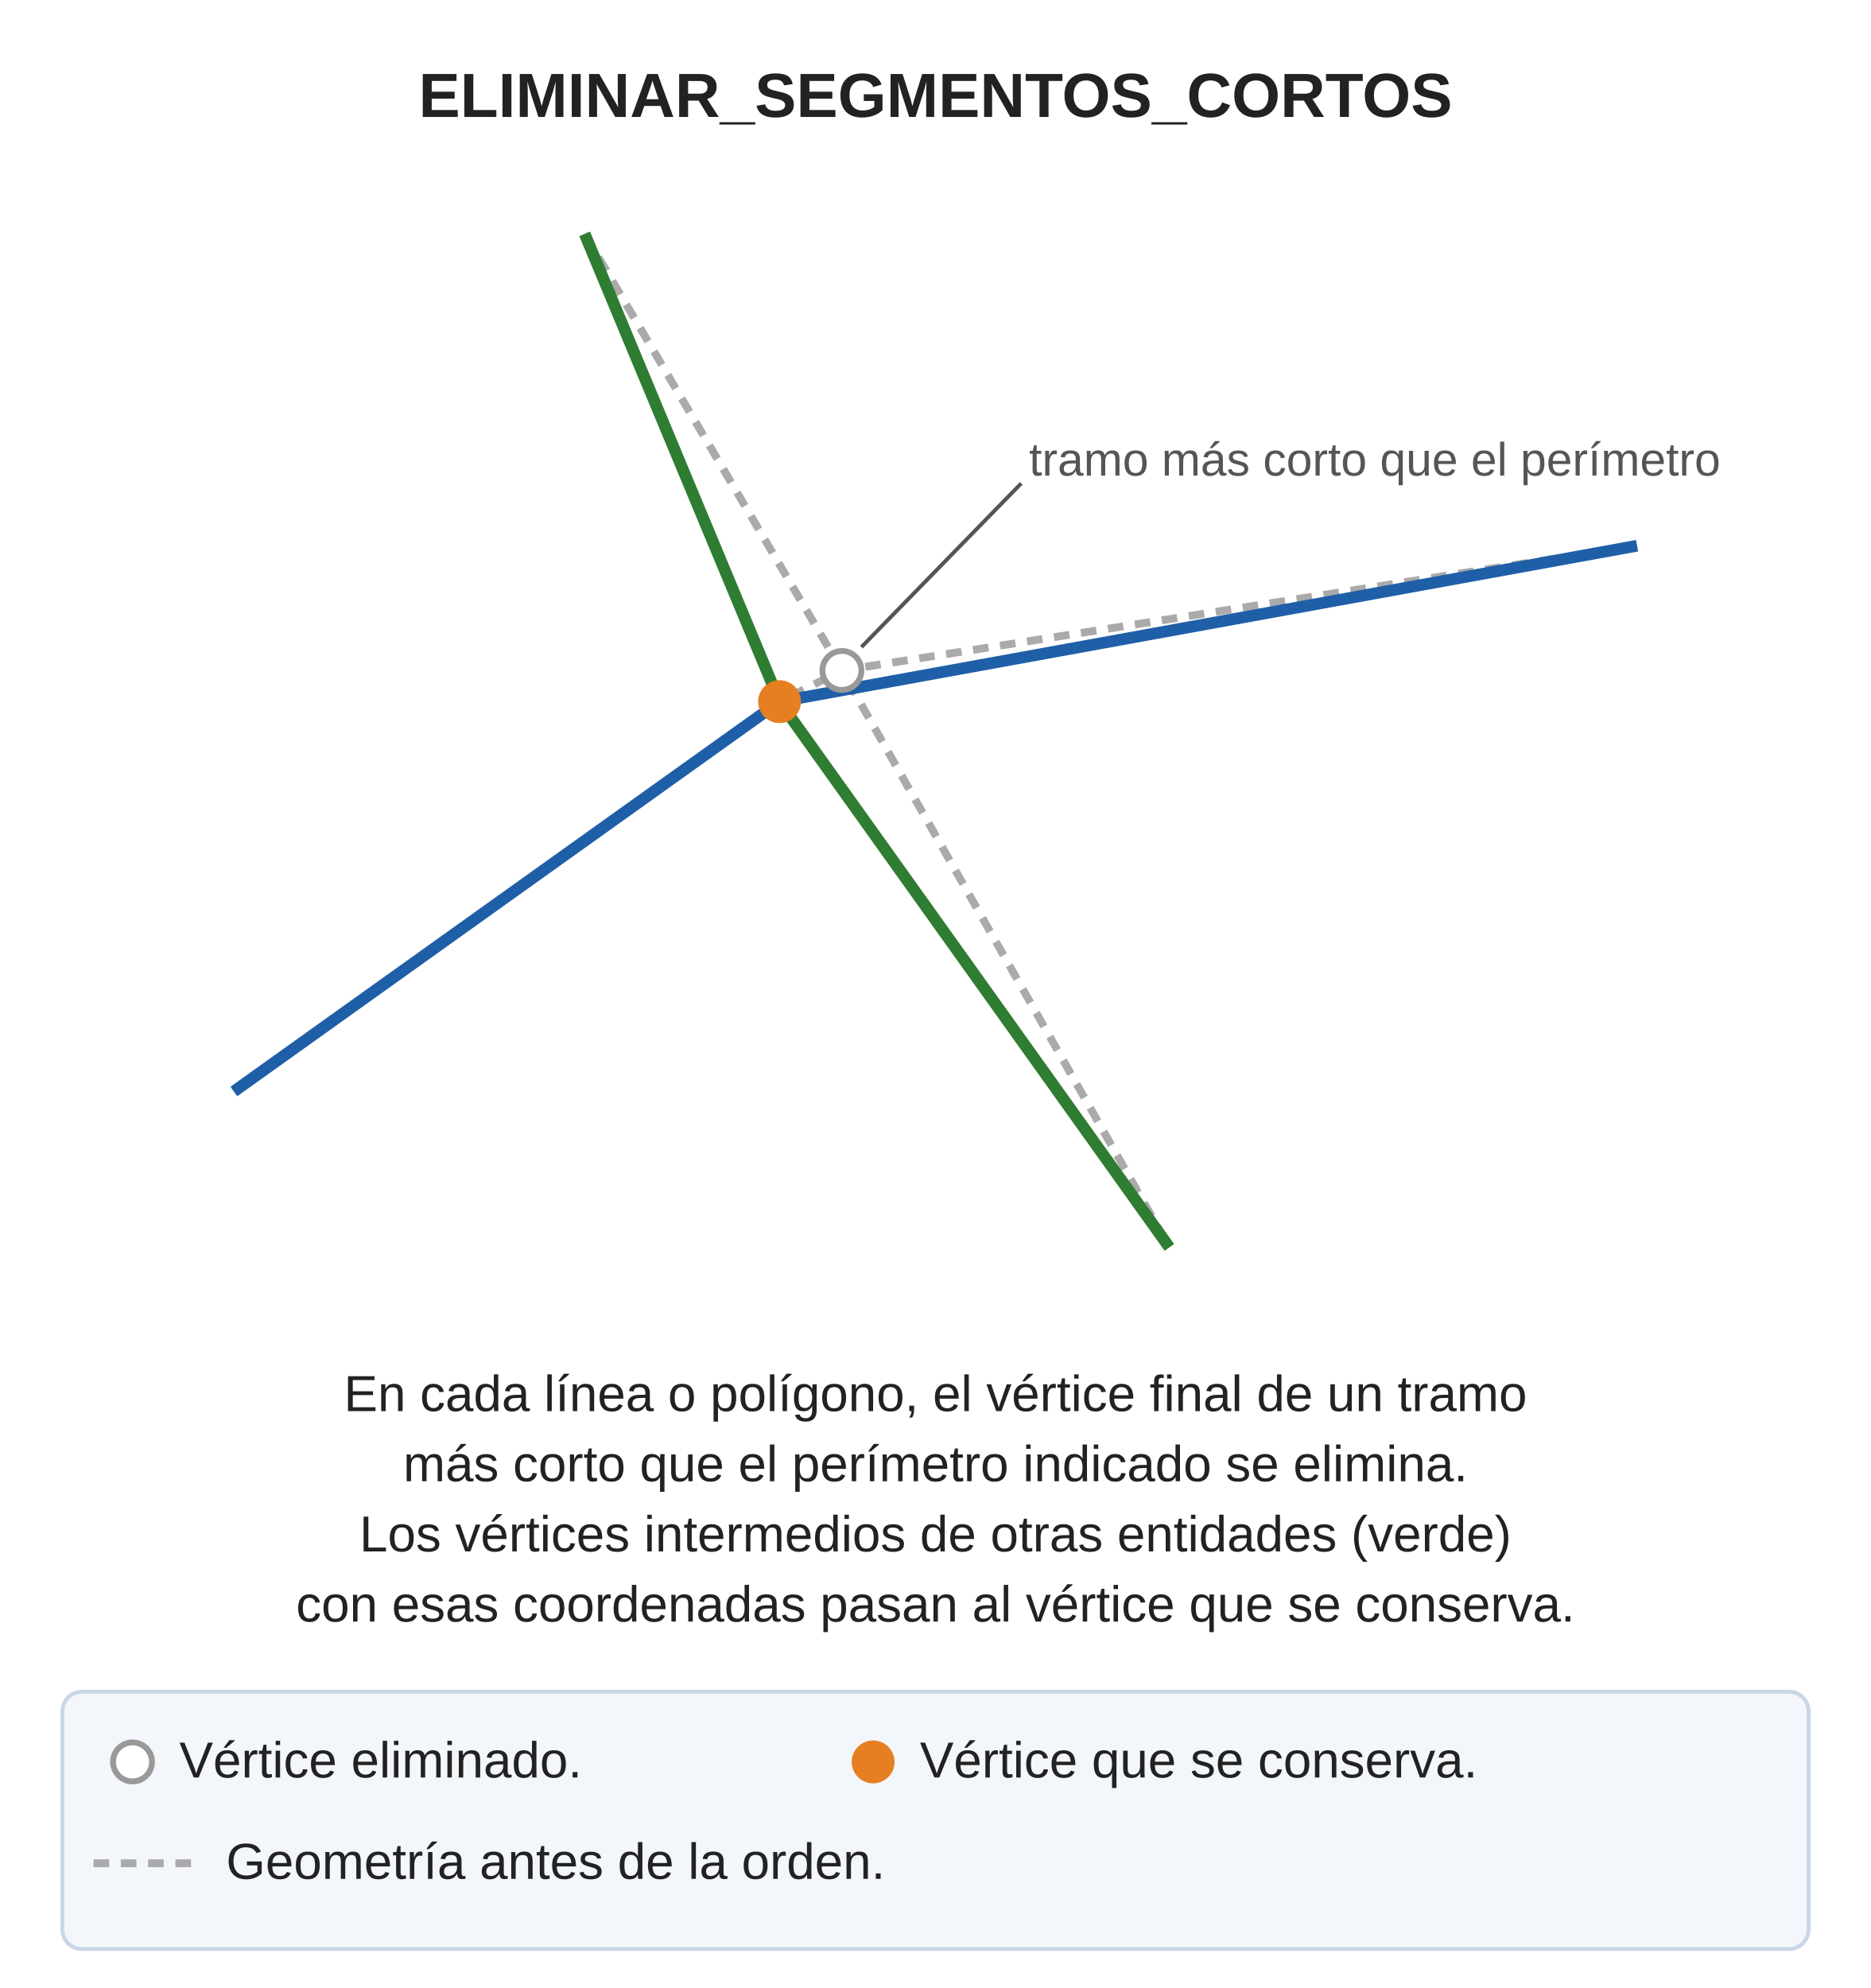
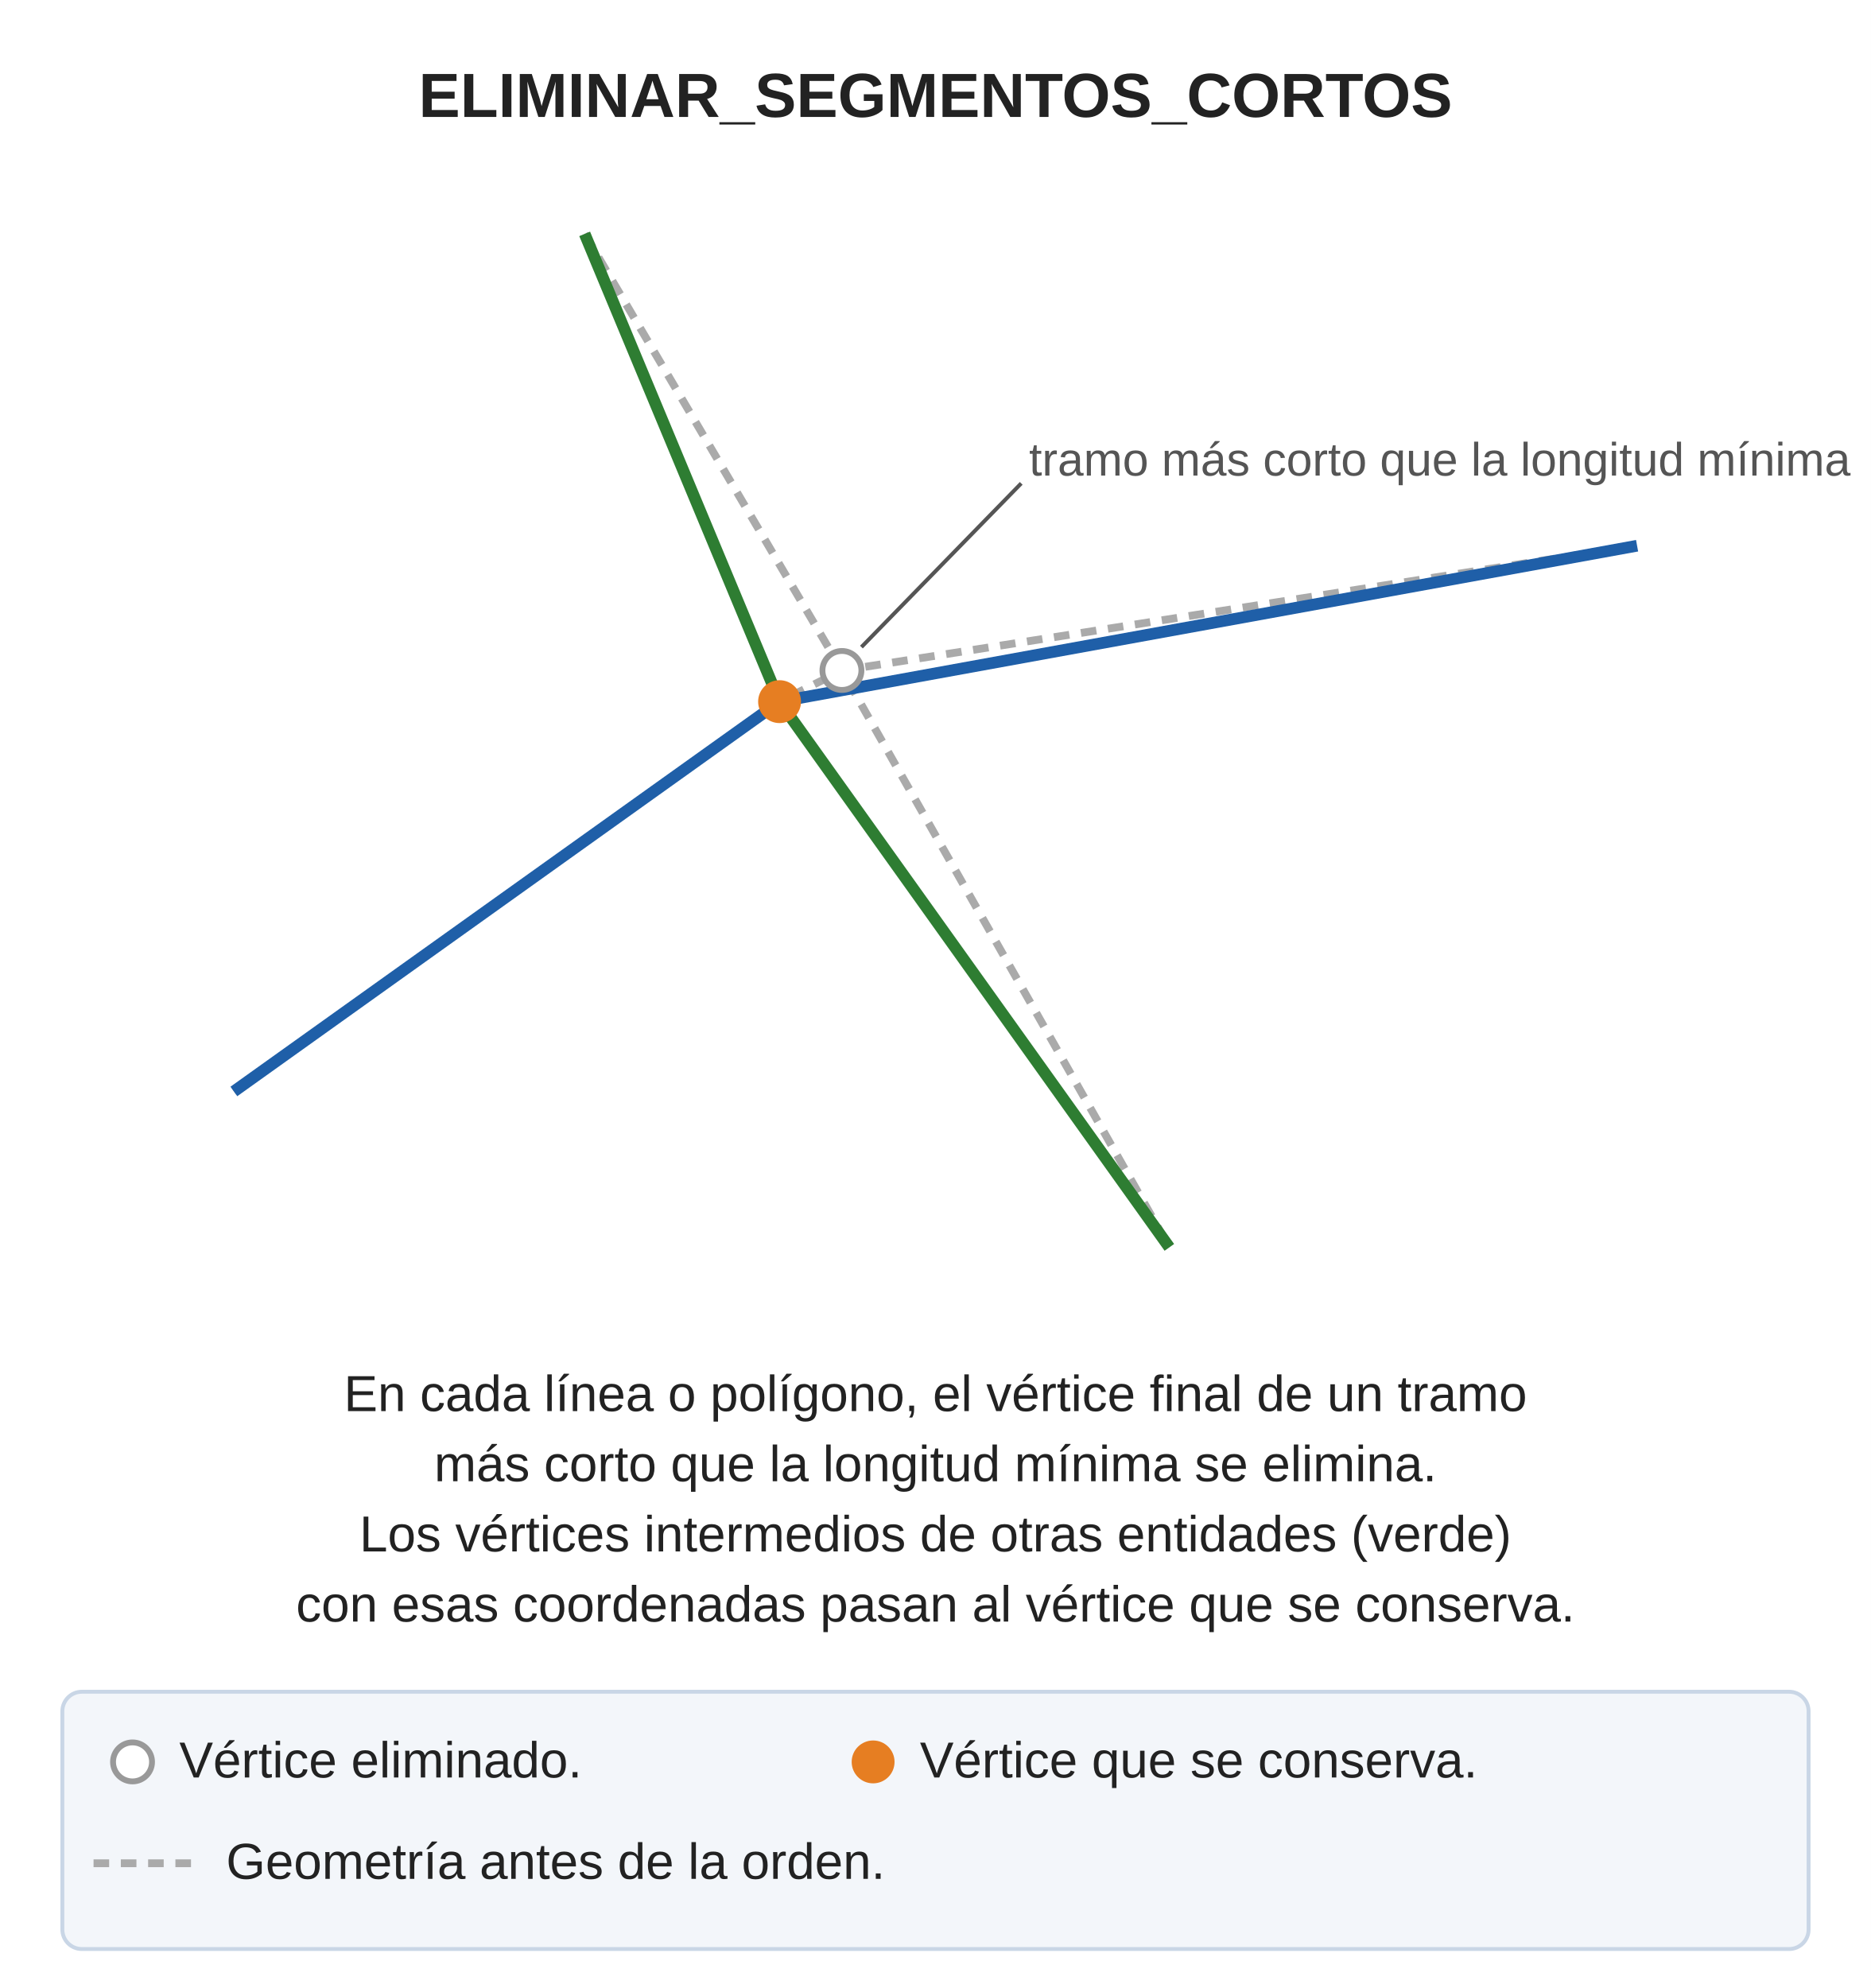
<svg xmlns="http://www.w3.org/2000/svg" width="480" height="510" viewBox="0 0 480 510" font-family="Segoe UI, Arial, sans-serif" font-size="13">
  <defs>
    <g id="viejo">
      <circle r="5" fill="#fff" stroke="#999" stroke-width="1.5" />
    </g>
    <g id="nuevo">
      <circle r="5.5" fill="#e67e22" />
    </g>
  </defs>
  <rect width="480" height="510" fill="#ffffff" />
  <text x="240" y="30" text-anchor="middle" font-size="16" font-weight="bold" fill="#222">ELIMINAR_SEGMENTOS_CORTOS</text>
  <polyline points="60,280 200,180 216,172 420,140" fill="none" stroke="#aaa" stroke-width="2" stroke-dasharray="4 3" />
  <polyline points="150,60 216,172 300,320" fill="none" stroke="#aaa" stroke-width="2" stroke-dasharray="4 3" />
  <polyline points="60,280 200,180 420,140" fill="none" stroke="#1f5fa8" stroke-width="3" />
  <polyline points="150,60 200,180 300,320" fill="none" stroke="#2e7d32" stroke-width="3" />
  <use href="#viejo" x="216" y="172" />
  <use href="#nuevo" x="200" y="180" />
  <line x1="262" y1="124" x2="221" y2="166" stroke="#555" stroke-width="1" />
-   <text x="264" y="122" fill="#555" font-size="12">tramo más corto que el perímetro</text>
+   <text x="264" y="122" fill="#555" font-size="12">tramo más corto que la longitud mínima</text>
  <text x="240" y="362" text-anchor="middle" fill="#222">En cada línea o polígono, el vértice final de un tramo</text>
-   <text x="240" y="380" text-anchor="middle" fill="#222">más corto que el perímetro indicado se elimina.</text>
+   <text x="240" y="380" text-anchor="middle" fill="#222">más corto que la longitud mínima se elimina.</text>
  <text x="240" y="398" text-anchor="middle" fill="#222">Los vértices intermedios de otras entidades (verde)</text>
  <text x="240" y="416" text-anchor="middle" fill="#222">con esas coordenadas pasan al vértice que se conserva.</text>
  <rect x="16" y="434" width="448" height="66" rx="5" fill="#f3f6fa" stroke="#c9d6e6" />
  <use href="#viejo" x="34" y="452" />
  <text x="46" y="456" fill="#222">Vértice eliminado.</text>
  <use href="#nuevo" x="224" y="452" />
  <text x="236" y="456" fill="#222">Vértice que se conserva.</text>
  <line x1="24" y1="478" x2="50" y2="478" stroke="#aaa" stroke-width="2" stroke-dasharray="4 3" />
  <text x="58" y="482" fill="#222">Geometría antes de la orden.</text>
</svg>
